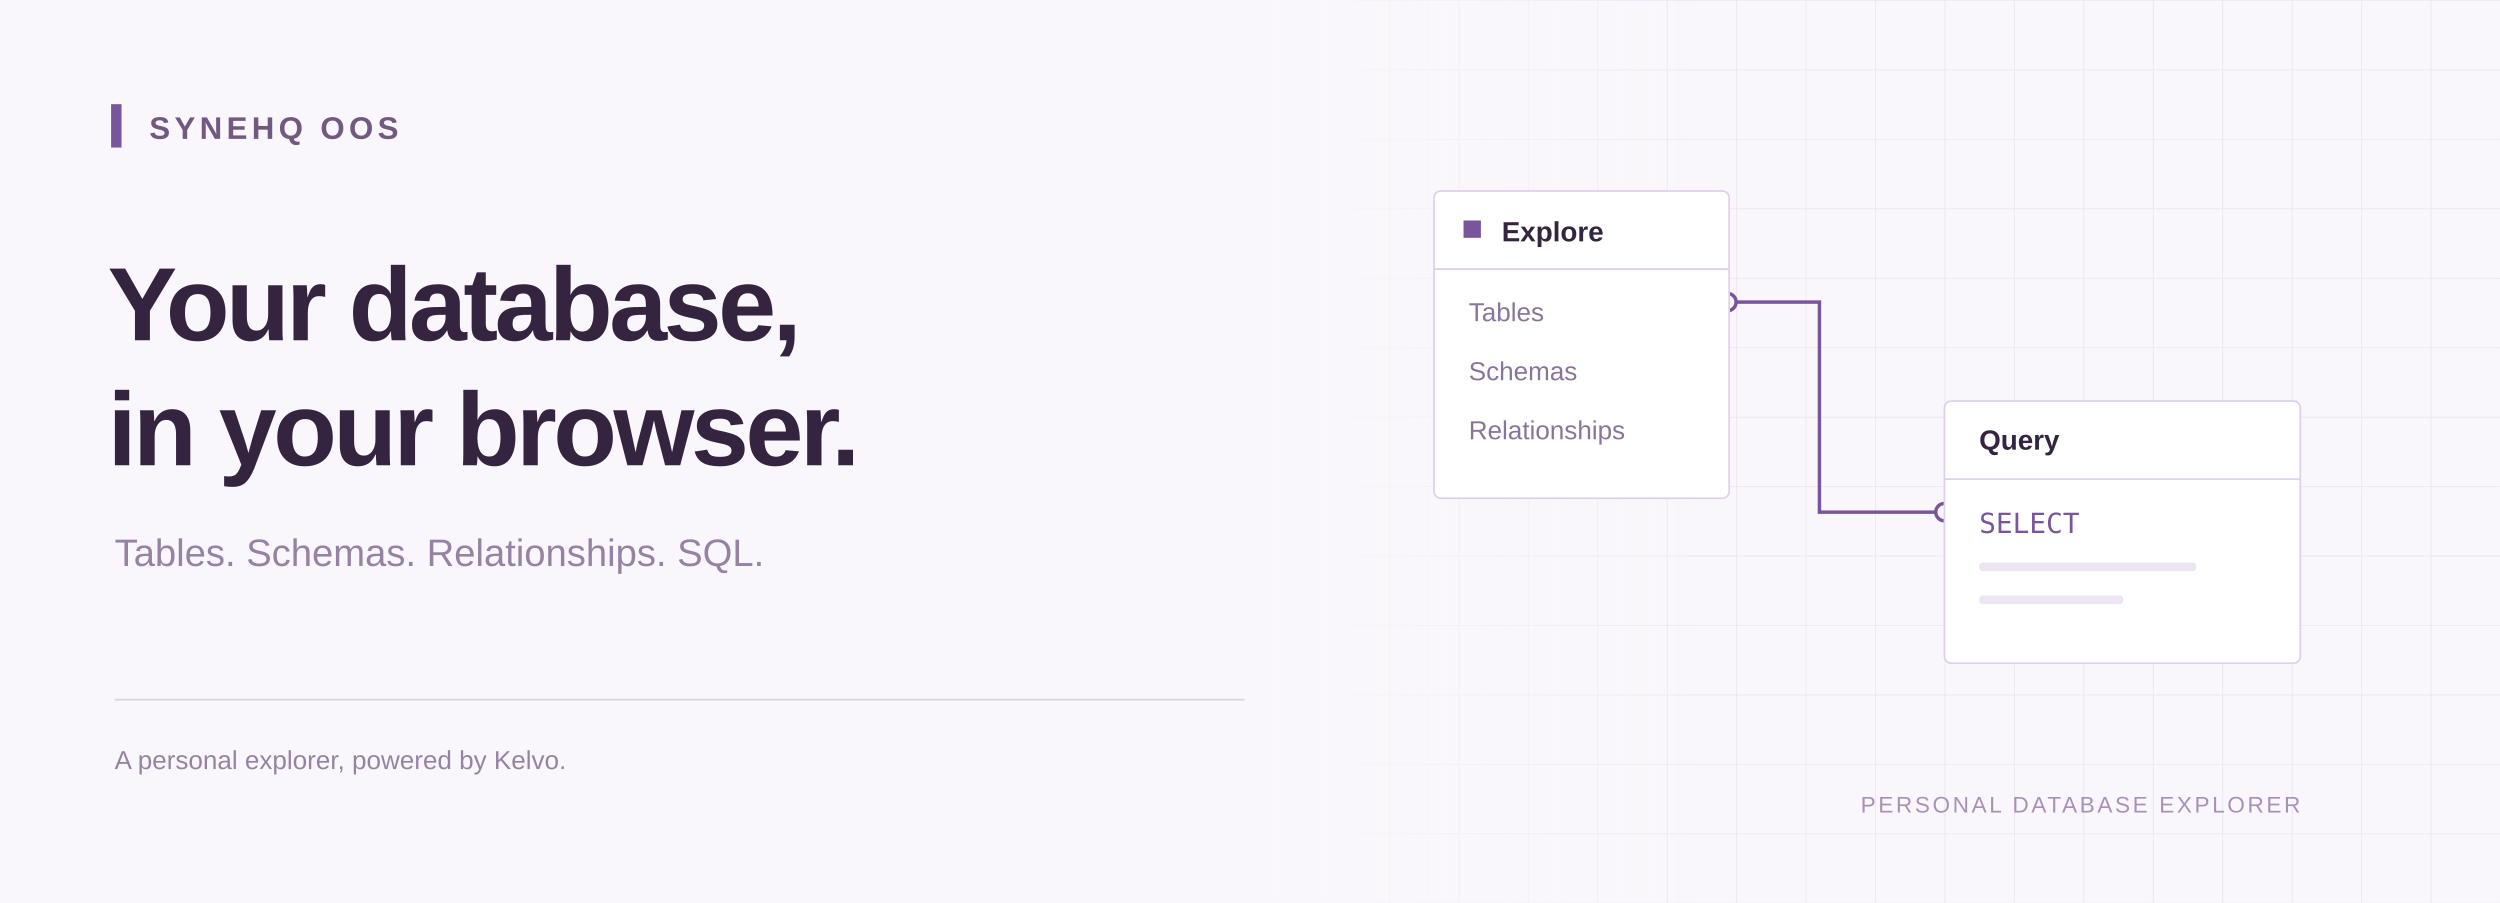
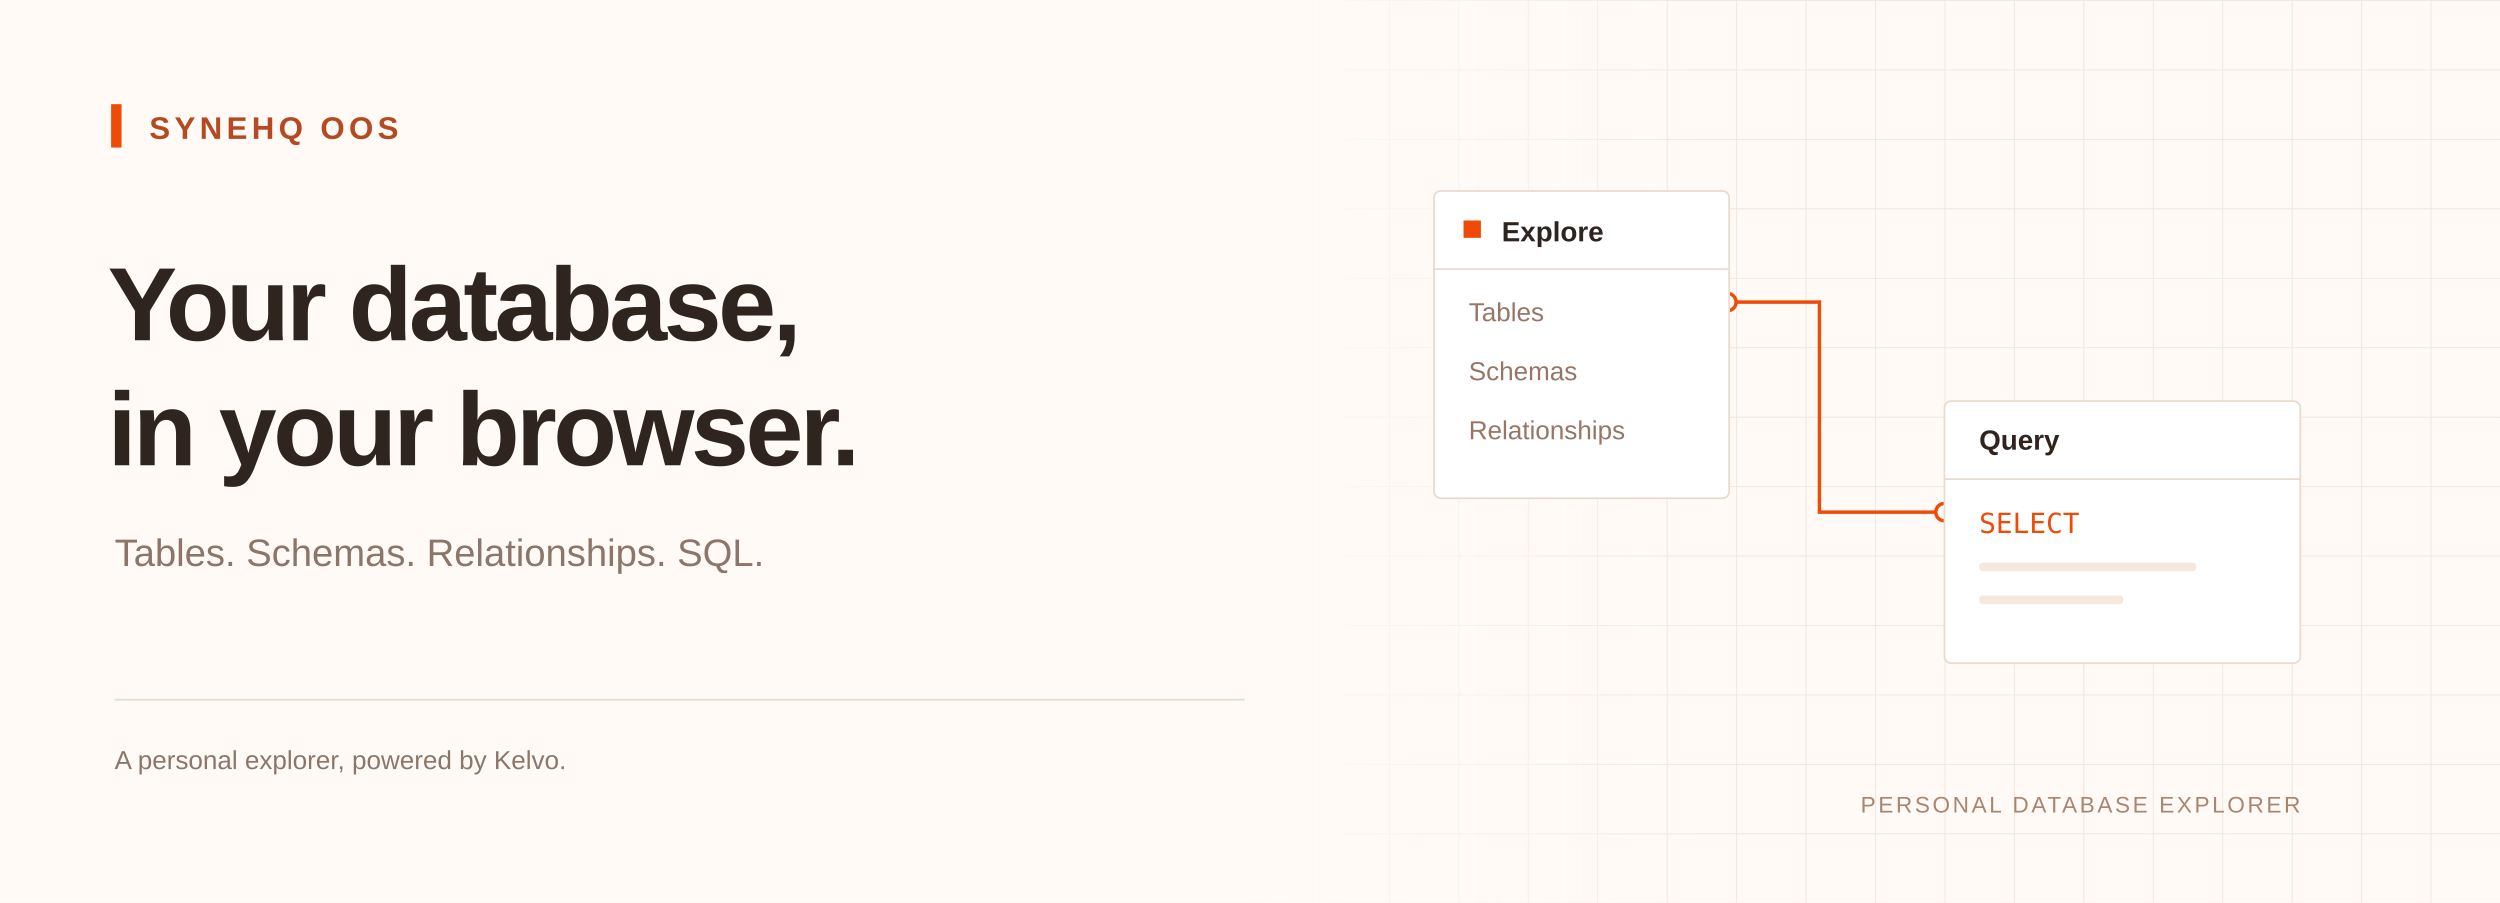
<svg xmlns="http://www.w3.org/2000/svg" width="1440" height="520" viewBox="0 0 1440 520" role="img" aria-labelledby="title desc">
  <defs>
    <pattern id="grid" width="40" height="40" patternUnits="userSpaceOnUse">
-       <path d="M 40 0 L 0 0 0 40" fill="none" stroke="#eee6f3" stroke-width="1" />
+       <path d="M 40 0 L 0 0 0 40" fill="none" stroke="#f2e4da" stroke-width="1" />
    </pattern>
    <linearGradient id="fade" x1="0" y1="0" x2="1" y2="0">
-       <stop offset="0" stop-color="#faf7fc" />
-       <stop offset="1" stop-color="#faf7fc" stop-opacity="0" />
+       <stop offset="0" stop-color="#fffaf6" />
+       <stop offset="1" stop-color="#fffaf6" stop-opacity="0" />
    </linearGradient>
  </defs>
-   <rect width="1440" height="520" fill="#faf7fc" />
+   <rect width="1440" height="520" fill="#fffaf6" />
  <rect x="775" width="665" height="520" fill="url(#grid)" />
  <rect x="720" width="260" height="520" fill="url(#fade)" />
-   <rect x="64" y="60" width="6" height="25" fill="#79569b" />
-   <text x="86" y="80" fill="#715980" font-family="Arial, Helvetica, sans-serif" font-size="18" font-weight="700" letter-spacing="2.5">SYNEHQ OOS</text>
-   <text x="62" y="196" fill="#35243f" font-family="Arial, Helvetica, sans-serif" font-size="60" font-weight="700" letter-spacing="-2">Your database,</text>
-   <text x="62" y="268" fill="#35243f" font-family="Arial, Helvetica, sans-serif" font-size="60" font-weight="700" letter-spacing="-2">in your browser.</text>
-   <text x="66" y="326" fill="#9683a3" font-family="Arial, Helvetica, sans-serif" font-size="22">Tables. Schemas. Relationships. SQL.</text>
-   <path d="M66 403 H717" stroke="#ded0e8" />
-   <text x="66" y="443" fill="#9683a3" font-family="Arial, Helvetica, sans-serif" font-size="15">A personal explorer, powered by Kelvo.</text>
-   <text x="1325" y="468" fill="#a891b6" font-family="Arial, Helvetica, sans-serif" font-size="13" letter-spacing="1.5" text-anchor="end">PERSONAL DATABASE EXPLORER</text>
-   <g fill="none" stroke="#79569b" stroke-width="2">
+   <rect x="64" y="60" width="6" height="25" fill="#ee4b08" />
+   <text x="86" y="80" fill="#b54a22" font-family="Arial, Helvetica, sans-serif" font-size="18" font-weight="700" letter-spacing="2.5">SYNEHQ OOS</text>
+   <text x="62" y="196" fill="#30241f" font-family="Arial, Helvetica, sans-serif" font-size="60" font-weight="700" letter-spacing="-2">Your database,</text>
+   <text x="62" y="268" fill="#30241f" font-family="Arial, Helvetica, sans-serif" font-size="60" font-weight="700" letter-spacing="-2">in your browser.</text>
+   <text x="66" y="326" fill="#8c7569" font-family="Arial, Helvetica, sans-serif" font-size="22">Tables. Schemas. Relationships. SQL.</text>
+   <path d="M66 403 H717" stroke="#ead9cd" />
+   <text x="66" y="443" fill="#8c7569" font-family="Arial, Helvetica, sans-serif" font-size="15">A personal explorer, powered by Kelvo.</text>
+   <text x="1325" y="468" fill="#a98570" font-family="Arial, Helvetica, sans-serif" font-size="13" letter-spacing="1.5" text-anchor="end">PERSONAL DATABASE EXPLORER</text>
+   <g fill="none" stroke="#ee4b08" stroke-width="2">
    <path d="M995 174 H1048 V295 H1120" />
-     <circle cx="995" cy="174" r="5" fill="#faf7fc" />
-     <circle cx="1120" cy="295" r="5" fill="#faf7fc" />
+     <circle cx="995" cy="174" r="5" fill="#fffaf6" />
+     <circle cx="1120" cy="295" r="5" fill="#fffaf6" />
  </g>
  <g font-family="Arial, Helvetica, sans-serif">
-     <rect x="826" y="110" width="170" height="177" rx="4" fill="#fff" stroke="#ded0e8" />
-     <path d="M826 155 H996" stroke="#ded0e8" />
-     <rect x="843" y="127" width="10" height="10" fill="#79569b" />
-     <text x="865" y="139" fill="#35243f" font-size="16" font-weight="700">Explore</text>
-     <text x="846" y="185" fill="#8b7499" font-size="15">Tables</text>
-     <text x="846" y="219" fill="#8b7499" font-size="15">Schemas</text>
-     <text x="846" y="253" fill="#8b7499" font-size="15">Relationships</text>
-     <rect x="1120" y="231" width="205" height="151" rx="4" fill="#fff" stroke="#ded0e8" />
-     <path d="M1120 276 H1325" stroke="#ded0e8" />
-     <text x="1140" y="259" fill="#35243f" font-size="16" font-weight="700">Query</text>
-     <text x="1140" y="307" fill="#79569b" font-family="monospace" font-size="16">SELECT</text>
-     <rect x="1140" y="324" width="125" height="5" rx="2" fill="#eee5f3" />
-     <rect x="1140" y="343" width="83" height="5" rx="2" fill="#eee5f3" />
+     <rect x="826" y="110" width="170" height="177" rx="4" fill="#fff" stroke="#ead9cd" />
+     <path d="M826 155 H996" stroke="#ead9cd" />
+     <rect x="843" y="127" width="10" height="10" fill="#ee4b08" />
+     <text x="865" y="139" fill="#30241f" font-size="16" font-weight="700">Explore</text>
+     <text x="846" y="185" fill="#967666" font-size="15">Tables</text>
+     <text x="846" y="219" fill="#967666" font-size="15">Schemas</text>
+     <text x="846" y="253" fill="#967666" font-size="15">Relationships</text>
+     <rect x="1120" y="231" width="205" height="151" rx="4" fill="#fff" stroke="#ead9cd" />
+     <path d="M1120 276 H1325" stroke="#ead9cd" />
+     <text x="1140" y="259" fill="#30241f" font-size="16" font-weight="700">Query</text>
+     <text x="1140" y="307" fill="#ee4b08" font-family="monospace" font-size="16">SELECT</text>
+     <rect x="1140" y="324" width="125" height="5" rx="2" fill="#f6e8dd" />
+     <rect x="1140" y="343" width="83" height="5" rx="2" fill="#f6e8dd" />
  </g>
</svg>
